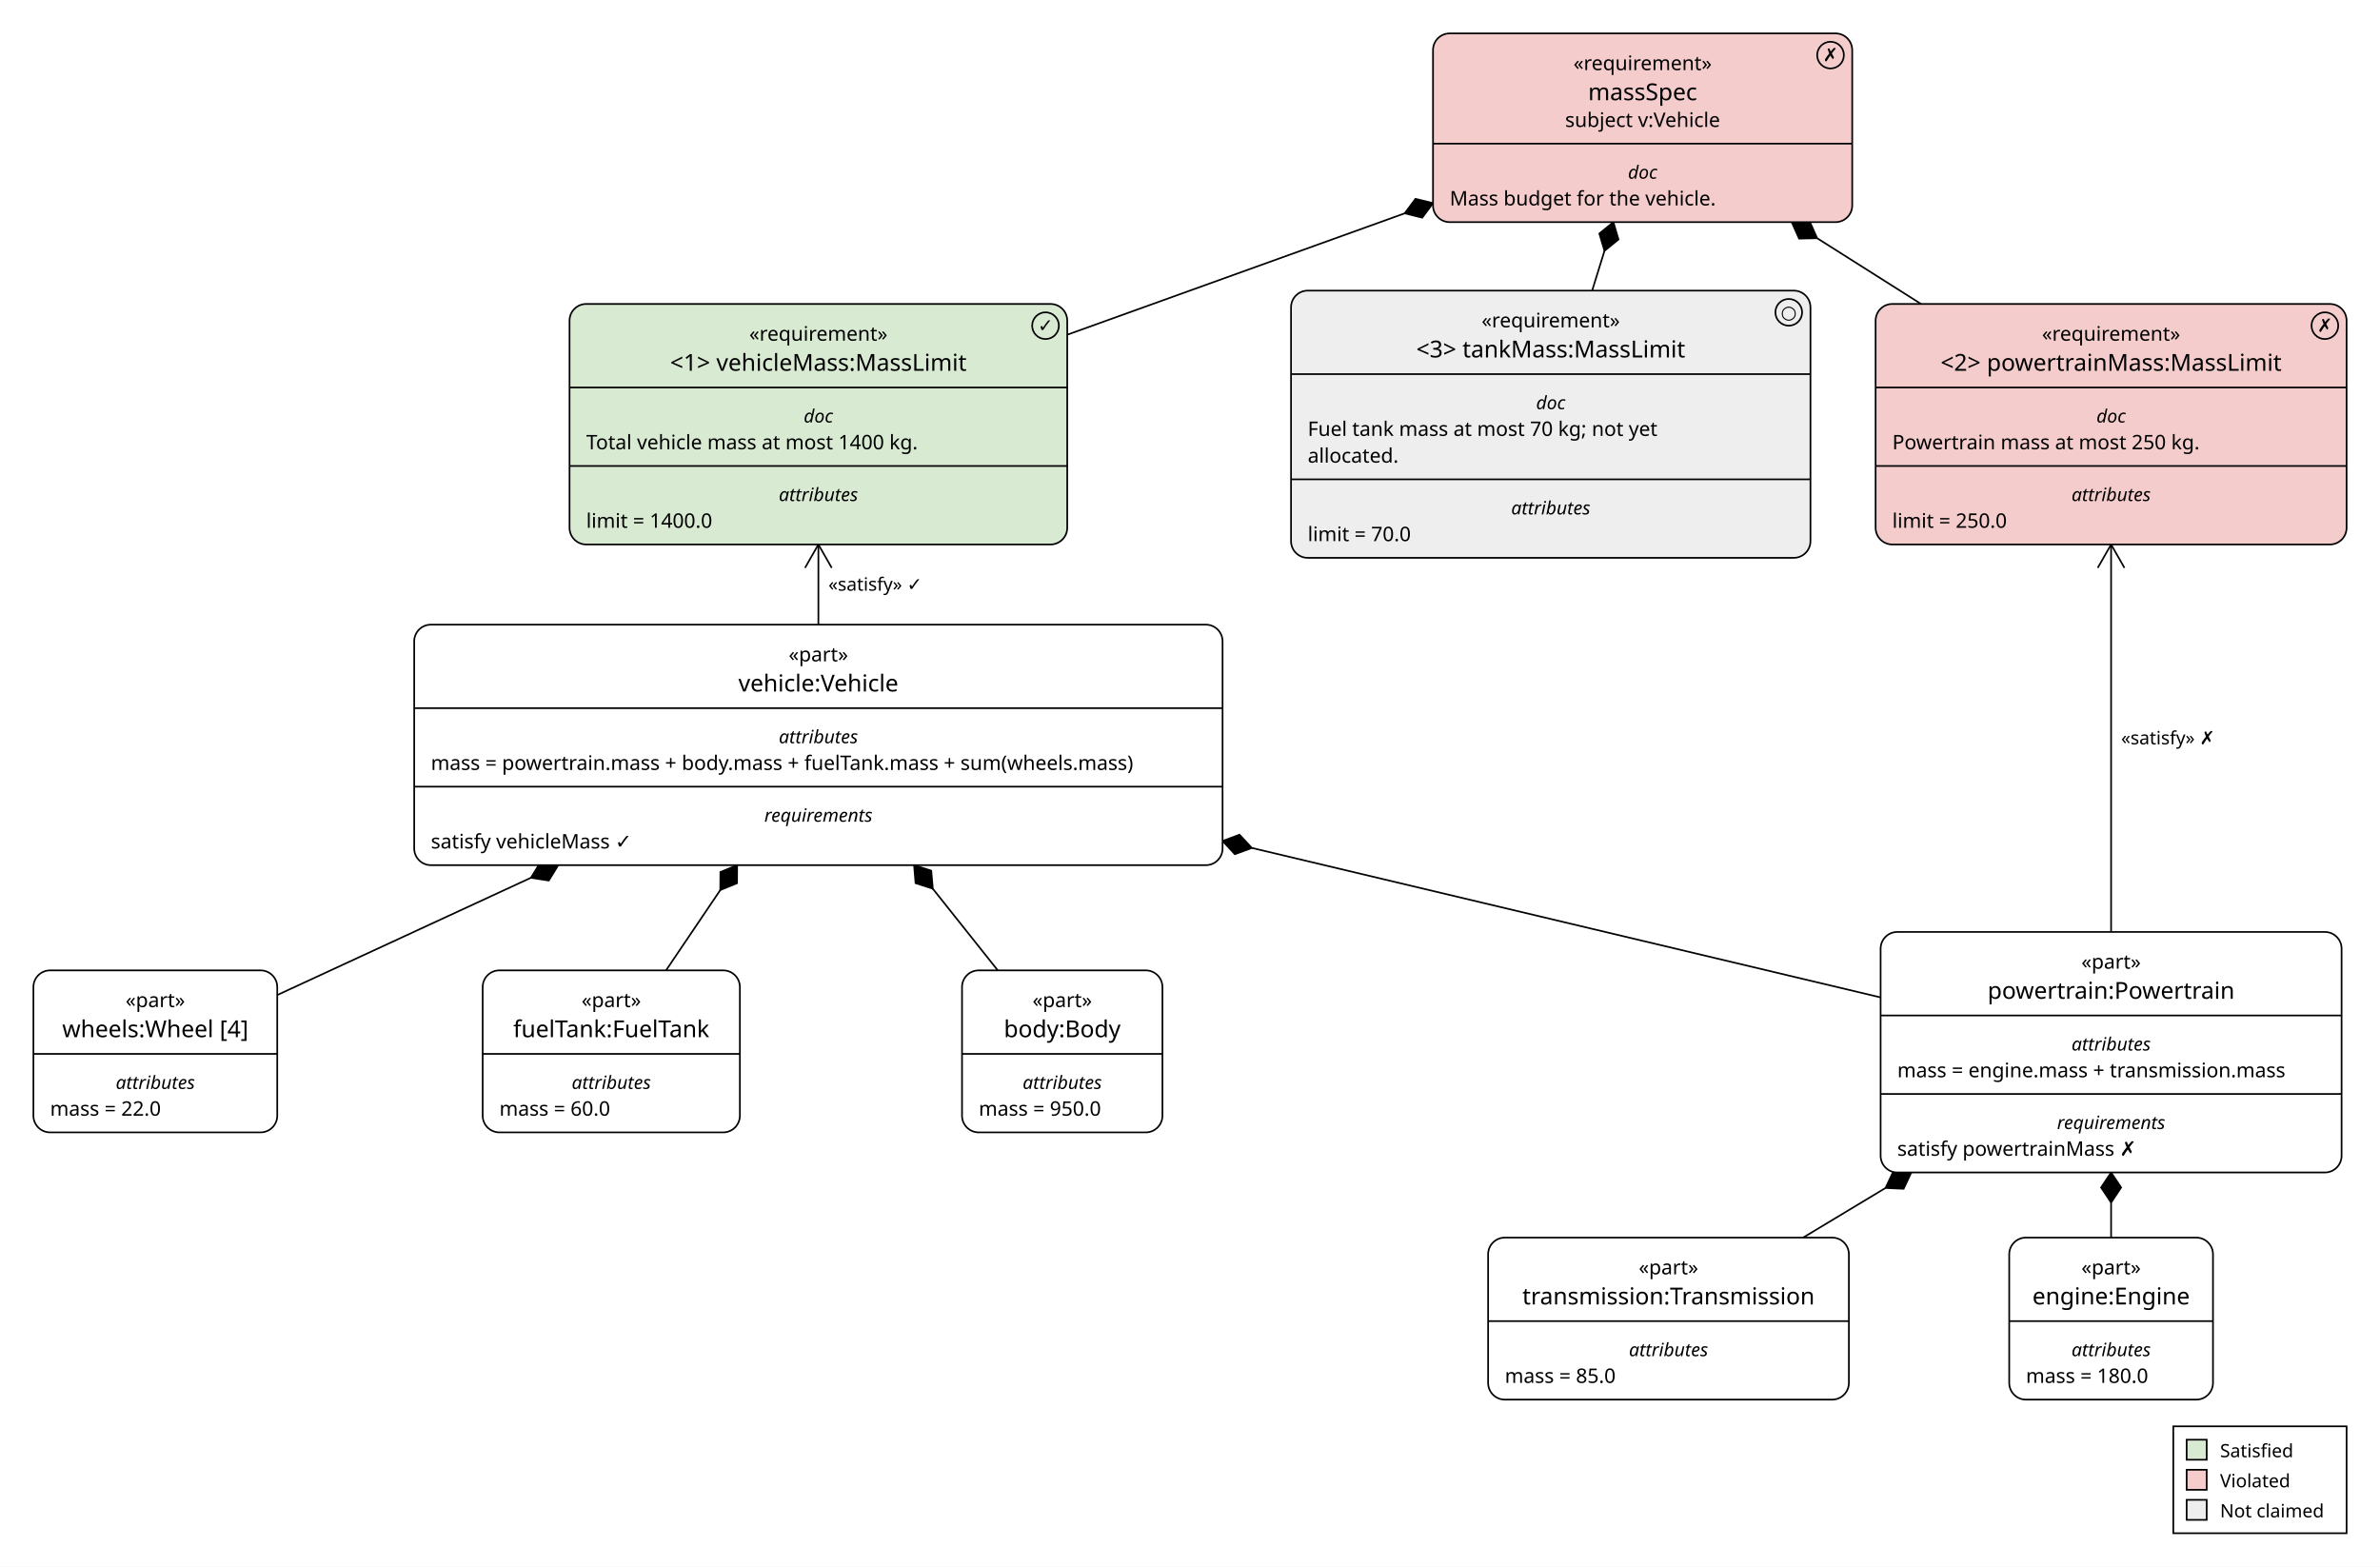
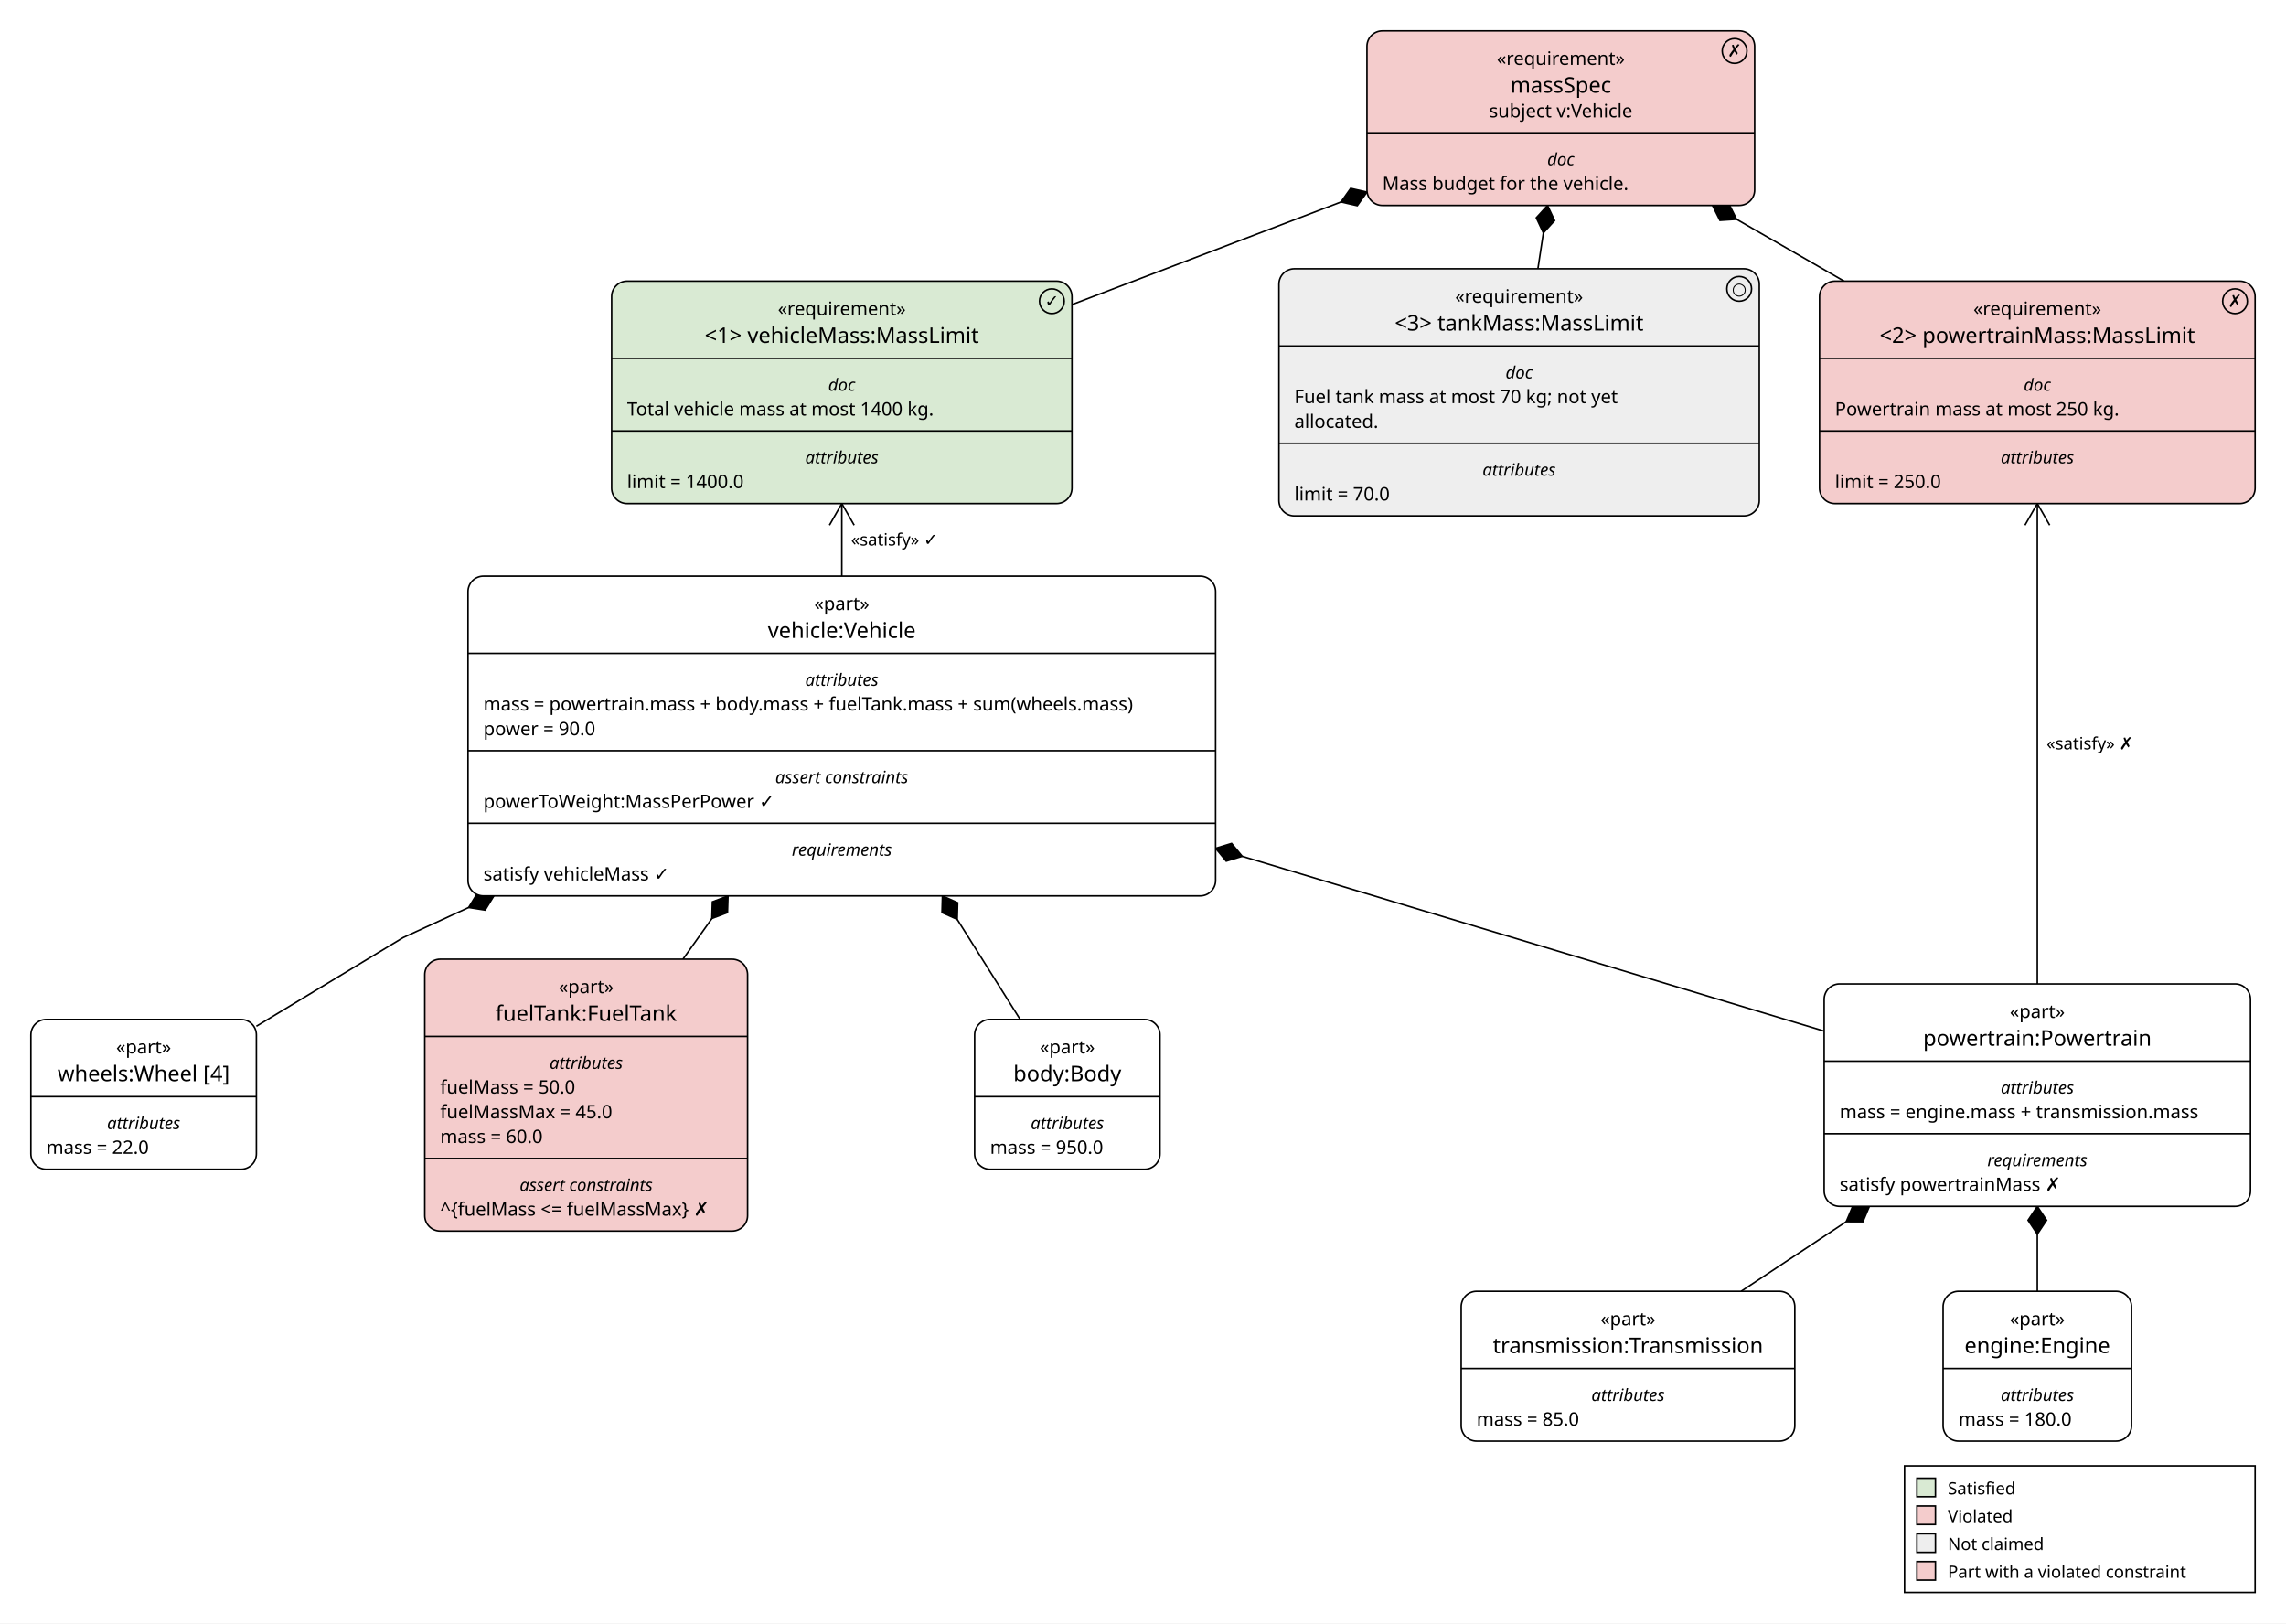
- <svg xmlns="http://www.w3.org/2000/svg" width="1425" height="938" viewBox="0 0 1425 938" font-family="sans-serif">
-   <rect x="0" y="0" width="1425" height="938" fill="#ffffff" />
-   <polyline points="1088,142.63 1150.22,182" fill="none" stroke="#000000" />
-   <polygon points="1072.79,133 1077.18,142.88 1088,142.63 1083.6,132.74" fill="#000000" stroke="#000000" />
-   <polyline points="960.67,150.19 953.29,174" fill="none" stroke="#000000" />
-   <polygon points="965.99,133 957.6,139.82 960.67,150.19 969.06,143.37" fill="#000000" stroke="#000000" />
-   <polyline points="841.06,127.73 639,200.41" fill="none" stroke="#000000" />
-   <polygon points="858,121.64 847.5,119.04 841.06,127.73 851.56,130.33" fill="#000000" stroke="#000000" />
-   <polyline points="558.49,532.09 597.41,581" fill="none" stroke="#000000" />
-   <polygon points="547.29,518 548.19,528.78 558.49,532.09 557.58,521.31" fill="#000000" stroke="#000000" />
-   <polyline points="431.27,532.91 398.77,581" fill="none" stroke="#000000" />
-   <polygon points="441.35,518 431.34,522.1 431.27,532.91 441.28,528.82" fill="#000000" stroke="#000000" />
-   <polyline points="749.51,507.69 1126,597.19" fill="none" stroke="#000000" />
-   <polygon points="732,503.53 739.37,511.45 749.51,507.69 742.14,499.77" fill="#000000" stroke="#000000" />
-   <polyline points="1264,720 1264,741" fill="none" stroke="#000000" />
-   <polygon points="1264,702 1258,711 1264,720 1270,711" fill="#000000" stroke="#000000" />
-   <polyline points="1128.95,711.28 1079.58,741" fill="none" stroke="#000000" />
-   <polygon points="1144.38,702 1133.57,701.5 1128.95,711.28 1139.76,711.78" fill="#000000" stroke="#000000" />
-   <polyline points="317.89,525.55 166,595.76" fill="none" stroke="#000000" />
-   <polygon points="334.23,518 323.54,516.33 317.89,525.55 328.58,527.22" fill="#000000" stroke="#000000" />
-   <polyline points="490,374 490,326" fill="none" stroke="#000000" />
-   <polyline points="498,340 490,326 482,340" fill="none" stroke="#000000" />
-   <text x="496" y="353.67" text-anchor="start" font-size="11">«satisfy» ✓</text>
-   <polyline points="1264,558 1264,326" fill="none" stroke="#000000" />
-   <polyline points="1272,340 1264,326 1256,340" fill="none" stroke="#000000" />
-   <text x="1270" y="445.67" text-anchor="start" font-size="11">«satisfy» ✗</text>
-   <rect x="858" y="20" width="251" height="113" rx="10" fill="#f4cccc" stroke="#000000" />
-   <text x="983.5" y="42" text-anchor="middle" font-size="12">«requirement»</text>
-   <text x="983.5" y="60" text-anchor="middle" font-size="14">massSpec</text>
-   <text x="983.5" y="76" text-anchor="middle" font-size="12">subject v:Vehicle</text>
-   <rect x="1088" y="25" width="16" height="16" rx="8" fill="none" stroke="#000000" />
-   <text x="1096" y="36.67" text-anchor="middle" font-size="11">✗</text>
-   <polyline points="858,86 1109,86" fill="none" stroke="#000000" />
-   <text x="983.5" y="107" text-anchor="middle" font-size="11" font-style="italic">doc</text>
-   <text x="868" y="123" text-anchor="start" font-size="12">Mass budget for the vehicle.</text>
-   <rect x="1123" y="182" width="282" height="144" rx="10" fill="#f4cccc" stroke="#000000" />
-   <text x="1264" y="204" text-anchor="middle" font-size="12">«requirement»</text>
-   <text x="1264" y="222" text-anchor="middle" font-size="14">&lt;2&gt; powertrainMass:MassLimit</text>
-   <rect x="1384" y="187" width="16" height="16" rx="8" fill="none" stroke="#000000" />
-   <text x="1392" y="198.67" text-anchor="middle" font-size="11">✗</text>
-   <polyline points="1123,232 1405,232" fill="none" stroke="#000000" />
-   <text x="1264" y="253" text-anchor="middle" font-size="11" font-style="italic">doc</text>
-   <text x="1133" y="269" text-anchor="start" font-size="12">Powertrain mass at most 250 kg.</text>
-   <polyline points="1123,279 1405,279" fill="none" stroke="#000000" />
-   <text x="1264" y="300" text-anchor="middle" font-size="11" font-style="italic">attributes</text>
-   <text x="1133" y="316" text-anchor="start" font-size="12">limit = 250.0</text>
-   <rect x="773" y="174" width="311" height="160" rx="10" fill="#eeeeee" stroke="#000000" />
-   <text x="928.5" y="196" text-anchor="middle" font-size="12">«requirement»</text>
-   <text x="928.5" y="214" text-anchor="middle" font-size="14">&lt;3&gt; tankMass:MassLimit</text>
-   <rect x="1063" y="179" width="16" height="16" rx="8" fill="none" stroke="#000000" />
-   <text x="1071" y="190.67" text-anchor="middle" font-size="11">○</text>
-   <polyline points="773,224 1084,224" fill="none" stroke="#000000" />
-   <text x="928.5" y="245" text-anchor="middle" font-size="11" font-style="italic">doc</text>
-   <text x="783" y="261" text-anchor="start" font-size="12">Fuel tank mass at most 70 kg; not yet</text>
-   <text x="783" y="277" text-anchor="start" font-size="12">allocated.</text>
-   <polyline points="773,287 1084,287" fill="none" stroke="#000000" />
-   <text x="928.5" y="308" text-anchor="middle" font-size="11" font-style="italic">attributes</text>
-   <text x="783" y="324" text-anchor="start" font-size="12">limit = 70.0</text>
-   <rect x="341" y="182" width="298" height="144" rx="10" fill="#d9ead3" stroke="#000000" />
-   <text x="490" y="204" text-anchor="middle" font-size="12">«requirement»</text>
-   <text x="490" y="222" text-anchor="middle" font-size="14">&lt;1&gt; vehicleMass:MassLimit</text>
-   <rect x="618" y="187" width="16" height="16" rx="8" fill="none" stroke="#000000" />
-   <text x="626" y="198.67" text-anchor="middle" font-size="11">✓</text>
-   <polyline points="341,232 639,232" fill="none" stroke="#000000" />
-   <text x="490" y="253" text-anchor="middle" font-size="11" font-style="italic">doc</text>
-   <text x="351" y="269" text-anchor="start" font-size="12">Total vehicle mass at most 1400 kg.</text>
-   <polyline points="341,279 639,279" fill="none" stroke="#000000" />
-   <text x="490" y="300" text-anchor="middle" font-size="11" font-style="italic">attributes</text>
-   <text x="351" y="316" text-anchor="start" font-size="12">limit = 1400.0</text>
-   <rect x="248" y="374" width="484" height="144" rx="10" fill="#ffffff" stroke="#000000" />
-   <text x="490" y="396" text-anchor="middle" font-size="12">«part»</text>
-   <text x="490" y="414" text-anchor="middle" font-size="14">vehicle:Vehicle</text>
-   <polyline points="248,424 732,424" fill="none" stroke="#000000" />
-   <text x="490" y="445" text-anchor="middle" font-size="11" font-style="italic">attributes</text>
-   <text x="258" y="461" text-anchor="start" font-size="12">mass = powertrain.mass + body.mass + fuelTank.mass + sum(wheels.mass)</text>
-   <polyline points="248,471 732,471" fill="none" stroke="#000000" />
-   <text x="490" y="492" text-anchor="middle" font-size="11" font-style="italic">requirements</text>
-   <text x="258" y="508" text-anchor="start" font-size="12">satisfy vehicleMass ✓</text>
-   <rect x="576" y="581" width="120" height="97" rx="10" fill="#ffffff" stroke="#000000" />
-   <text x="636" y="603" text-anchor="middle" font-size="12">«part»</text>
-   <text x="636" y="621" text-anchor="middle" font-size="14">body:Body</text>
-   <polyline points="576,631 696,631" fill="none" stroke="#000000" />
-   <text x="636" y="652" text-anchor="middle" font-size="11" font-style="italic">attributes</text>
-   <text x="586" y="668" text-anchor="start" font-size="12">mass = 950.0</text>
-   <rect x="289" y="581" width="154" height="97" rx="10" fill="#ffffff" stroke="#000000" />
-   <text x="366" y="603" text-anchor="middle" font-size="12">«part»</text>
-   <text x="366" y="621" text-anchor="middle" font-size="14">fuelTank:FuelTank</text>
-   <polyline points="289,631 443,631" fill="none" stroke="#000000" />
-   <text x="366" y="652" text-anchor="middle" font-size="11" font-style="italic">attributes</text>
-   <text x="299" y="668" text-anchor="start" font-size="12">mass = 60.0</text>
-   <rect x="1126" y="558" width="276" height="144" rx="10" fill="#ffffff" stroke="#000000" />
-   <text x="1264" y="580" text-anchor="middle" font-size="12">«part»</text>
-   <text x="1264" y="598" text-anchor="middle" font-size="14">powertrain:Powertrain</text>
-   <polyline points="1126,608 1402,608" fill="none" stroke="#000000" />
-   <text x="1264" y="629" text-anchor="middle" font-size="11" font-style="italic">attributes</text>
-   <text x="1136" y="645" text-anchor="start" font-size="12">mass = engine.mass + transmission.mass</text>
-   <polyline points="1126,655 1402,655" fill="none" stroke="#000000" />
-   <text x="1264" y="676" text-anchor="middle" font-size="11" font-style="italic">requirements</text>
-   <text x="1136" y="692" text-anchor="start" font-size="12">satisfy powertrainMass ✗</text>
-   <rect x="1203" y="741" width="122" height="97" rx="10" fill="#ffffff" stroke="#000000" />
-   <text x="1264" y="763" text-anchor="middle" font-size="12">«part»</text>
-   <text x="1264" y="781" text-anchor="middle" font-size="14">engine:Engine</text>
-   <polyline points="1203,791 1325,791" fill="none" stroke="#000000" />
-   <text x="1264" y="812" text-anchor="middle" font-size="11" font-style="italic">attributes</text>
-   <text x="1213" y="828" text-anchor="start" font-size="12">mass = 180.0</text>
-   <rect x="891" y="741" width="216" height="97" rx="10" fill="#ffffff" stroke="#000000" />
-   <text x="999" y="763" text-anchor="middle" font-size="12">«part»</text>
-   <text x="999" y="781" text-anchor="middle" font-size="14">transmission:Transmission</text>
-   <polyline points="891,791 1107,791" fill="none" stroke="#000000" />
-   <text x="999" y="812" text-anchor="middle" font-size="11" font-style="italic">attributes</text>
-   <text x="901" y="828" text-anchor="start" font-size="12">mass = 85.0</text>
-   <rect x="20" y="581" width="146" height="97" rx="10" fill="#ffffff" stroke="#000000" />
-   <text x="93" y="603" text-anchor="middle" font-size="12">«part»</text>
-   <text x="93" y="621" text-anchor="middle" font-size="14">wheels:Wheel [4]</text>
-   <polyline points="20,631 166,631" fill="none" stroke="#000000" />
-   <text x="93" y="652" text-anchor="middle" font-size="11" font-style="italic">attributes</text>
-   <text x="30" y="668" text-anchor="start" font-size="12">mass = 22.0</text>
-   <rect x="1301.24" y="854" width="103.76" height="64" fill="#ffffff" stroke="#000000" />
-   <rect x="1309.24" y="862" width="12" height="12" fill="#d9ead3" stroke="#000000" />
-   <text x="1329.24" y="872.5" text-anchor="start" font-size="11">Satisfied</text>
-   <rect x="1309.24" y="880" width="12" height="12" fill="#f4cccc" stroke="#000000" />
-   <text x="1329.24" y="890.5" text-anchor="start" font-size="11">Violated</text>
-   <rect x="1309.24" y="898" width="12" height="12" fill="#eeeeee" stroke="#000000" />
-   <text x="1329.24" y="908.5" text-anchor="start" font-size="11">Not claimed</text>
+ <svg xmlns="http://www.w3.org/2000/svg" width="1480" height="1051" viewBox="0 0 1480 1051" font-family="sans-serif">
+   <rect x="0" y="0" width="1480" height="1051" fill="#ffffff" />
+   <polyline points="1124.3,141.98 1193.86,182" fill="none" stroke="#000000" />
+   <polygon points="1108.7,133 1113.51,142.69 1124.3,141.98 1119.49,132.29" fill="#000000" stroke="#000000" />
+   <polyline points="999.2,150.8 995.67,174" fill="none" stroke="#000000" />
+   <polygon points="1001.91,133 994.62,141 999.2,150.8 1006.48,142.8" fill="#000000" stroke="#000000" />
+   <polyline points="868.18,130.77 694,197.18" fill="none" stroke="#000000" />
+   <polygon points="885,124.35 874.45,121.95 868.18,130.77 878.73,133.17" fill="#000000" stroke="#000000" />
+   <polyline points="619.72,595.23 660.48,660" fill="none" stroke="#000000" />
+   <polygon points="610.13,580 609.85,590.81 619.72,595.23 620.01,584.42" fill="#000000" stroke="#000000" />
+   <polyline points="460.89,594.66 442.14,621" fill="none" stroke="#000000" />
+   <polygon points="471.33,580 461.22,583.85 460.89,594.66 470.99,590.81" fill="#000000" stroke="#000000" />
+   <polyline points="804.24,554.37 1181,667.55" fill="none" stroke="#000000" />
+   <polygon points="787,549.19 793.89,557.53 804.24,554.37 797.35,546.04" fill="#000000" stroke="#000000" />
+   <polyline points="1319,799 1319,836" fill="none" stroke="#000000" />
+   <polygon points="1319,781 1313,790 1319,799 1325,790" fill="#000000" stroke="#000000" />
+   <polyline points="1195.27,790.94 1127.23,836" fill="none" stroke="#000000" />
+   <polygon points="1210.28,781 1199.47,780.97 1195.27,790.94 1206.09,790.97" fill="#000000" stroke="#000000" />
+   <polyline points="303.4,587.52 261,607 166,664.4" fill="none" stroke="#000000" />
+   <polygon points="319.76,580 309.08,578.31 303.4,587.52 314.09,589.21" fill="#000000" stroke="#000000" />
+   <polyline points="545,373 545,326" fill="none" stroke="#000000" />
+   <polyline points="553,340 545,326 537,340" fill="none" stroke="#000000" />
+   <text x="551" y="353.17" text-anchor="start" font-size="11">«satisfy» ✓</text>
+   <polyline points="1319,637 1319,326" fill="none" stroke="#000000" />
+   <polyline points="1327,340 1319,326 1311,340" fill="none" stroke="#000000" />
+   <text x="1325" y="485.17" text-anchor="start" font-size="11">«satisfy» ✗</text>
+   <rect x="885" y="20" width="251" height="113" rx="10" fill="#f4cccc" stroke="#000000" />
+   <text x="1010.5" y="42" text-anchor="middle" font-size="12">«requirement»</text>
+   <text x="1010.5" y="60" text-anchor="middle" font-size="14">massSpec</text>
+   <text x="1010.5" y="76" text-anchor="middle" font-size="12">subject v:Vehicle</text>
+   <rect x="1115" y="25" width="16" height="16" rx="8" fill="none" stroke="#000000" />
+   <text x="1123" y="36.67" text-anchor="middle" font-size="11">✗</text>
+   <polyline points="885,86 1136,86" fill="none" stroke="#000000" />
+   <text x="1010.5" y="107" text-anchor="middle" font-size="11" font-style="italic">doc</text>
+   <text x="895" y="123" text-anchor="start" font-size="12">Mass budget for the vehicle.</text>
+   <rect x="1178" y="182" width="282" height="144" rx="10" fill="#f4cccc" stroke="#000000" />
+   <text x="1319" y="204" text-anchor="middle" font-size="12">«requirement»</text>
+   <text x="1319" y="222" text-anchor="middle" font-size="14">&lt;2&gt; powertrainMass:MassLimit</text>
+   <rect x="1439" y="187" width="16" height="16" rx="8" fill="none" stroke="#000000" />
+   <text x="1447" y="198.67" text-anchor="middle" font-size="11">✗</text>
+   <polyline points="1178,232 1460,232" fill="none" stroke="#000000" />
+   <text x="1319" y="253" text-anchor="middle" font-size="11" font-style="italic">doc</text>
+   <text x="1188" y="269" text-anchor="start" font-size="12">Powertrain mass at most 250 kg.</text>
+   <polyline points="1178,279 1460,279" fill="none" stroke="#000000" />
+   <text x="1319" y="300" text-anchor="middle" font-size="11" font-style="italic">attributes</text>
+   <text x="1188" y="316" text-anchor="start" font-size="12">limit = 250.0</text>
+   <rect x="828" y="174" width="311" height="160" rx="10" fill="#eeeeee" stroke="#000000" />
+   <text x="983.5" y="196" text-anchor="middle" font-size="12">«requirement»</text>
+   <text x="983.5" y="214" text-anchor="middle" font-size="14">&lt;3&gt; tankMass:MassLimit</text>
+   <rect x="1118" y="179" width="16" height="16" rx="8" fill="none" stroke="#000000" />
+   <text x="1126" y="190.67" text-anchor="middle" font-size="11">○</text>
+   <polyline points="828,224 1139,224" fill="none" stroke="#000000" />
+   <text x="983.5" y="245" text-anchor="middle" font-size="11" font-style="italic">doc</text>
+   <text x="838" y="261" text-anchor="start" font-size="12">Fuel tank mass at most 70 kg; not yet</text>
+   <text x="838" y="277" text-anchor="start" font-size="12">allocated.</text>
+   <polyline points="828,287 1139,287" fill="none" stroke="#000000" />
+   <text x="983.5" y="308" text-anchor="middle" font-size="11" font-style="italic">attributes</text>
+   <text x="838" y="324" text-anchor="start" font-size="12">limit = 70.0</text>
+   <rect x="396" y="182" width="298" height="144" rx="10" fill="#d9ead3" stroke="#000000" />
+   <text x="545" y="204" text-anchor="middle" font-size="12">«requirement»</text>
+   <text x="545" y="222" text-anchor="middle" font-size="14">&lt;1&gt; vehicleMass:MassLimit</text>
+   <rect x="673" y="187" width="16" height="16" rx="8" fill="none" stroke="#000000" />
+   <text x="681" y="198.67" text-anchor="middle" font-size="11">✓</text>
+   <polyline points="396,232 694,232" fill="none" stroke="#000000" />
+   <text x="545" y="253" text-anchor="middle" font-size="11" font-style="italic">doc</text>
+   <text x="406" y="269" text-anchor="start" font-size="12">Total vehicle mass at most 1400 kg.</text>
+   <polyline points="396,279 694,279" fill="none" stroke="#000000" />
+   <text x="545" y="300" text-anchor="middle" font-size="11" font-style="italic">attributes</text>
+   <text x="406" y="316" text-anchor="start" font-size="12">limit = 1400.0</text>
+   <rect x="303" y="373" width="484" height="207" rx="10" fill="#ffffff" stroke="#000000" />
+   <text x="545" y="395" text-anchor="middle" font-size="12">«part»</text>
+   <text x="545" y="413" text-anchor="middle" font-size="14">vehicle:Vehicle</text>
+   <polyline points="303,423 787,423" fill="none" stroke="#000000" />
+   <text x="545" y="444" text-anchor="middle" font-size="11" font-style="italic">attributes</text>
+   <text x="313" y="460" text-anchor="start" font-size="12">mass = powertrain.mass + body.mass + fuelTank.mass + sum(wheels.mass)</text>
+   <text x="313" y="476" text-anchor="start" font-size="12">power = 90.0</text>
+   <polyline points="303,486 787,486" fill="none" stroke="#000000" />
+   <text x="545" y="507" text-anchor="middle" font-size="11" font-style="italic">assert constraints</text>
+   <text x="313" y="523" text-anchor="start" font-size="12">powerToWeight:MassPerPower ✓</text>
+   <polyline points="303,533 787,533" fill="none" stroke="#000000" />
+   <text x="545" y="554" text-anchor="middle" font-size="11" font-style="italic">requirements</text>
+   <text x="313" y="570" text-anchor="start" font-size="12">satisfy vehicleMass ✓</text>
+   <rect x="631" y="660" width="120" height="97" rx="10" fill="#ffffff" stroke="#000000" />
+   <text x="691" y="682" text-anchor="middle" font-size="12">«part»</text>
+   <text x="691" y="700" text-anchor="middle" font-size="14">body:Body</text>
+   <polyline points="631,710 751,710" fill="none" stroke="#000000" />
+   <text x="691" y="731" text-anchor="middle" font-size="11" font-style="italic">attributes</text>
+   <text x="641" y="747" text-anchor="start" font-size="12">mass = 950.0</text>
+   <rect x="275" y="621" width="209" height="176" rx="10" fill="#f4cccc" stroke="#000000" />
+   <text x="379.5" y="643" text-anchor="middle" font-size="12">«part»</text>
+   <text x="379.5" y="661" text-anchor="middle" font-size="14">fuelTank:FuelTank</text>
+   <polyline points="275,671 484,671" fill="none" stroke="#000000" />
+   <text x="379.5" y="692" text-anchor="middle" font-size="11" font-style="italic">attributes</text>
+   <text x="285" y="708" text-anchor="start" font-size="12">fuelMass = 50.0</text>
+   <text x="285" y="724" text-anchor="start" font-size="12">fuelMassMax = 45.0</text>
+   <text x="285" y="740" text-anchor="start" font-size="12">mass = 60.0</text>
+   <polyline points="275,750 484,750" fill="none" stroke="#000000" />
+   <text x="379.5" y="771" text-anchor="middle" font-size="11" font-style="italic">assert constraints</text>
+   <text x="285" y="787" text-anchor="start" font-size="12">^{fuelMass &lt;= fuelMassMax} ✗</text>
+   <rect x="1181" y="637" width="276" height="144" rx="10" fill="#ffffff" stroke="#000000" />
+   <text x="1319" y="659" text-anchor="middle" font-size="12">«part»</text>
+   <text x="1319" y="677" text-anchor="middle" font-size="14">powertrain:Powertrain</text>
+   <polyline points="1181,687 1457,687" fill="none" stroke="#000000" />
+   <text x="1319" y="708" text-anchor="middle" font-size="11" font-style="italic">attributes</text>
+   <text x="1191" y="724" text-anchor="start" font-size="12">mass = engine.mass + transmission.mass</text>
+   <polyline points="1181,734 1457,734" fill="none" stroke="#000000" />
+   <text x="1319" y="755" text-anchor="middle" font-size="11" font-style="italic">requirements</text>
+   <text x="1191" y="771" text-anchor="start" font-size="12">satisfy powertrainMass ✗</text>
+   <rect x="1258" y="836" width="122" height="97" rx="10" fill="#ffffff" stroke="#000000" />
+   <text x="1319" y="858" text-anchor="middle" font-size="12">«part»</text>
+   <text x="1319" y="876" text-anchor="middle" font-size="14">engine:Engine</text>
+   <polyline points="1258,886 1380,886" fill="none" stroke="#000000" />
+   <text x="1319" y="907" text-anchor="middle" font-size="11" font-style="italic">attributes</text>
+   <text x="1268" y="923" text-anchor="start" font-size="12">mass = 180.0</text>
+   <rect x="946" y="836" width="216" height="97" rx="10" fill="#ffffff" stroke="#000000" />
+   <text x="1054" y="858" text-anchor="middle" font-size="12">«part»</text>
+   <text x="1054" y="876" text-anchor="middle" font-size="14">transmission:Transmission</text>
+   <polyline points="946,886 1162,886" fill="none" stroke="#000000" />
+   <text x="1054" y="907" text-anchor="middle" font-size="11" font-style="italic">attributes</text>
+   <text x="956" y="923" text-anchor="start" font-size="12">mass = 85.0</text>
+   <rect x="20" y="660" width="146" height="97" rx="10" fill="#ffffff" stroke="#000000" />
+   <text x="93" y="682" text-anchor="middle" font-size="12">«part»</text>
+   <text x="93" y="700" text-anchor="middle" font-size="14">wheels:Wheel [4]</text>
+   <polyline points="20,710 166,710" fill="none" stroke="#000000" />
+   <text x="93" y="731" text-anchor="middle" font-size="11" font-style="italic">attributes</text>
+   <text x="30" y="747" text-anchor="start" font-size="12">mass = 22.0</text>
+   <rect x="1233.04" y="949" width="226.96" height="82" fill="#ffffff" stroke="#000000" />
+   <rect x="1241.04" y="957" width="12" height="12" fill="#d9ead3" stroke="#000000" />
+   <text x="1261.04" y="967.5" text-anchor="start" font-size="11">Satisfied</text>
+   <rect x="1241.04" y="975" width="12" height="12" fill="#f4cccc" stroke="#000000" />
+   <text x="1261.04" y="985.5" text-anchor="start" font-size="11">Violated</text>
+   <rect x="1241.04" y="993" width="12" height="12" fill="#eeeeee" stroke="#000000" />
+   <text x="1261.04" y="1003.5" text-anchor="start" font-size="11">Not claimed</text>
+   <rect x="1241.04" y="1011" width="12" height="12" fill="#f4cccc" stroke="#000000" />
+   <text x="1261.04" y="1021.5" text-anchor="start" font-size="11">Part with a violated constraint</text>
</svg>
